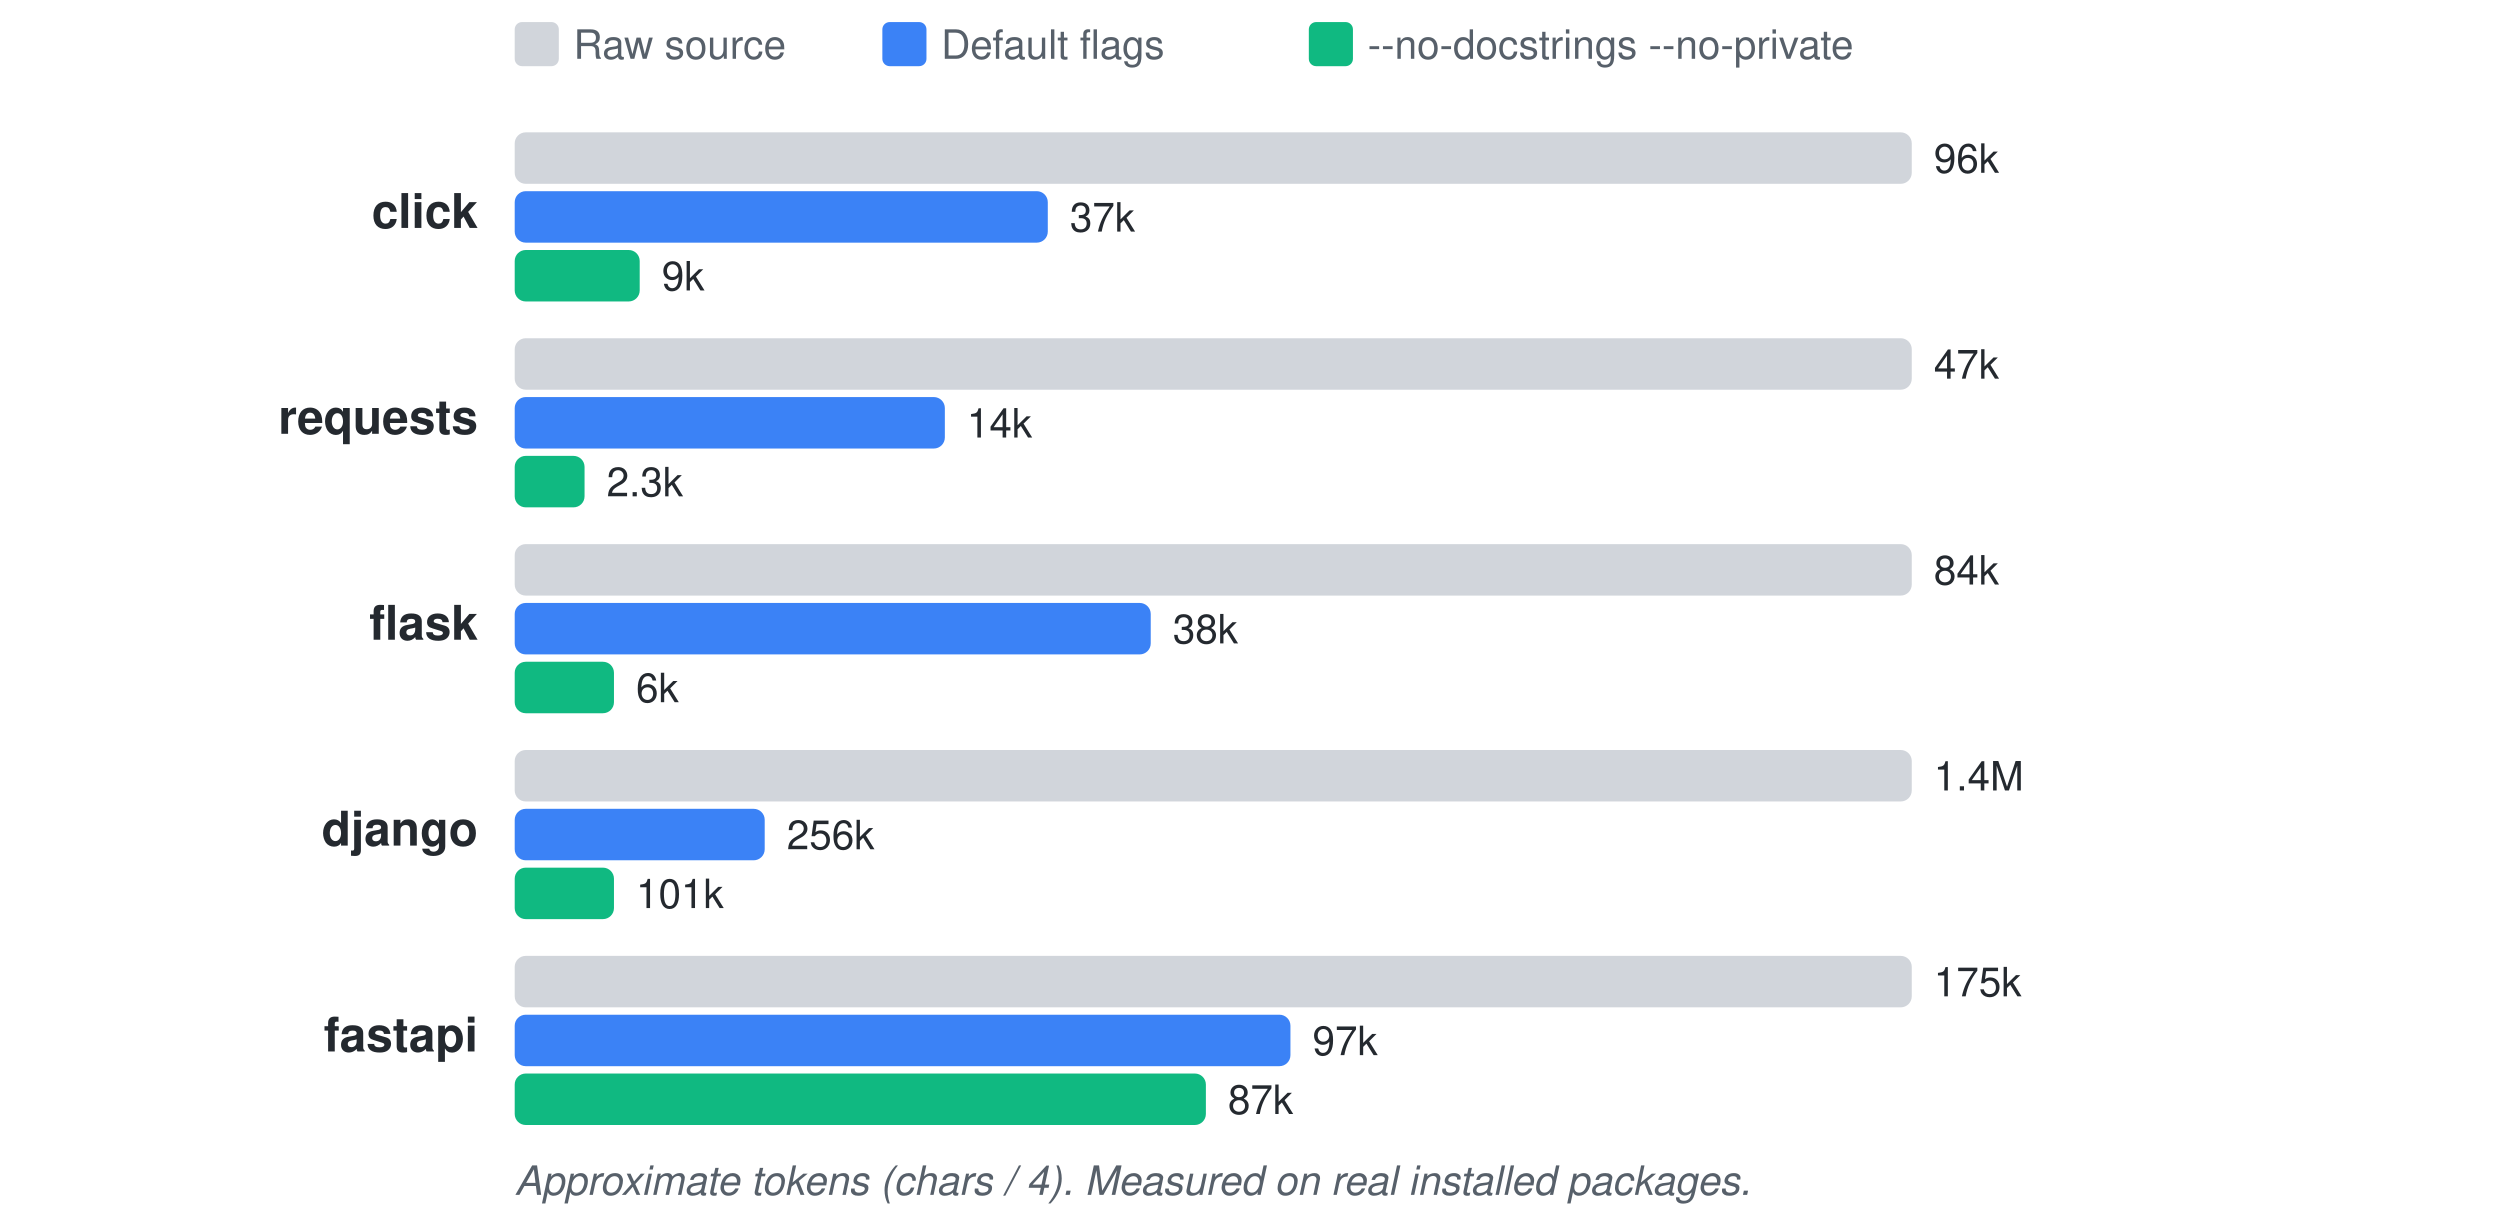
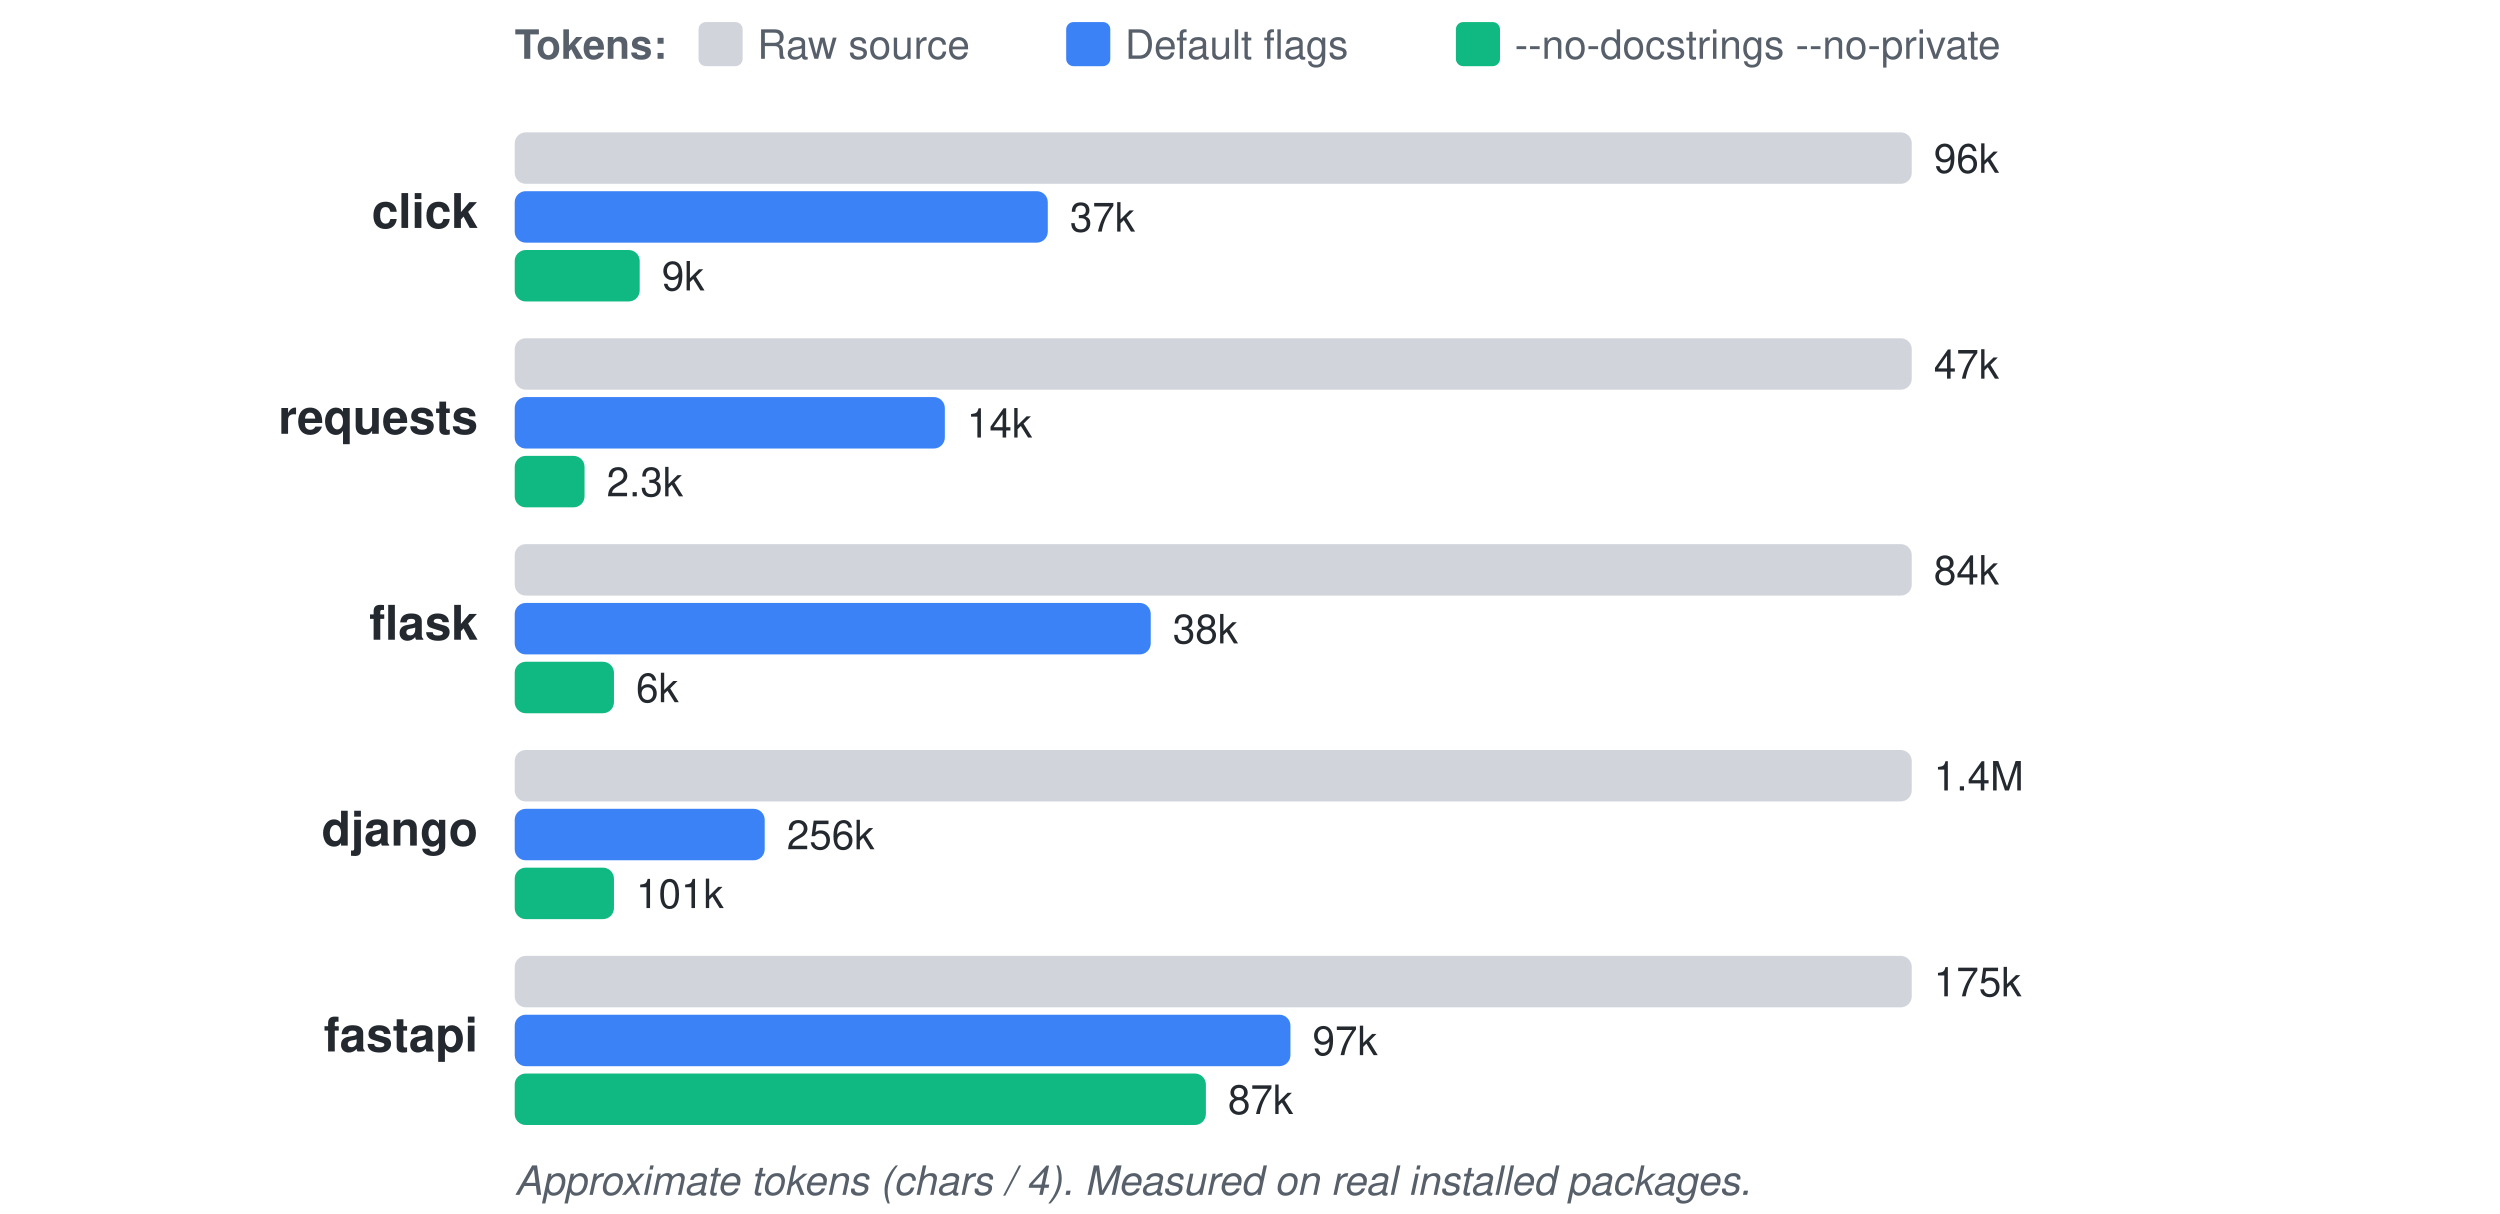
<svg xmlns="http://www.w3.org/2000/svg" viewBox="0 0 680 330" role="img" aria-label="Token count comparison: raw source vs default compression vs maximum compression for five Python packages">
  <style>
    text { font-family: -apple-system, BlinkMacSystemFont, 'Segoe UI', Helvetica, Arial, sans-serif; }
    .pkg { font-size: 13px; fill: #24292f; font-weight: 600; }
    .val { font-size: 11px; fill: #24292f; }
    .bar-source { fill: #d1d5db; }
    .bar-default { fill: #3b82f6; }
    .bar-max { fill: #10b981; }
    .legend-text { font-size: 11px; fill: #57606a; }
    .note { font-size: 11px; fill: #57606a; font-style: italic; }
    @media (prefers-color-scheme: dark) {
      .pkg { fill: #e6edf3; }
      .val { fill: #e6edf3; }
      .bar-source { fill: #4b5563; }
      .bar-default { fill: #58a6ff; }
      .bar-max { fill: #3fb950; }
      .legend-text { fill: #8b949e; }
      .note { fill: #8b949e; }
    }
  </style>
-   <rect x="140" y="6" width="12" height="12" rx="2" class="bar-source" />
-   <text x="156" y="16" class="legend-text">Raw source</text>
-   <rect x="240" y="6" width="12" height="12" rx="2" class="bar-default" />
-   <text x="256" y="16" class="legend-text">Default flags</text>
-   <rect x="356" y="6" width="12" height="12" rx="2" class="bar-max" />
-   <text x="372" y="16" class="legend-text">--no-docstrings --no-private</text>
+   <text x="140" y="16" class="legend-text" font-weight="600">Tokens:</text>
+   <rect x="190" y="6" width="12" height="12" rx="2" class="bar-source" />
+   <text x="206" y="16" class="legend-text">Raw source</text>
+   <rect x="290" y="6" width="12" height="12" rx="2" class="bar-default" />
+   <text x="306" y="16" class="legend-text">Default flags</text>
+   <rect x="396" y="6" width="12" height="12" rx="2" class="bar-max" />
+   <text x="412" y="16" class="legend-text">--no-docstrings --no-private</text>
  <text x="130" y="62" text-anchor="end" class="pkg">click</text>
  <rect x="140" y="36" width="380" height="14" rx="3" class="bar-source" />
  <text x="526" y="47" class="val">96k</text>
  <rect x="140" y="52" width="145" height="14" rx="3" class="bar-default" />
  <text x="291" y="63" class="val">37k</text>
  <rect x="140" y="68" width="34" height="14" rx="3" class="bar-max" />
  <text x="180" y="79" class="val">9k</text>
  <text x="130" y="118" text-anchor="end" class="pkg">requests</text>
  <rect x="140" y="92" width="380" height="14" rx="3" class="bar-source" />
  <text x="526" y="103" class="val">47k</text>
  <rect x="140" y="108" width="117" height="14" rx="3" class="bar-default" />
  <text x="263" y="119" class="val">14k</text>
  <rect x="140" y="124" width="19" height="14" rx="3" class="bar-max" />
  <text x="165" y="135" class="val">2.3k</text>
  <text x="130" y="174" text-anchor="end" class="pkg">flask</text>
  <rect x="140" y="148" width="380" height="14" rx="3" class="bar-source" />
  <text x="526" y="159" class="val">84k</text>
  <rect x="140" y="164" width="173" height="14" rx="3" class="bar-default" />
  <text x="319" y="175" class="val">38k</text>
  <rect x="140" y="180" width="27" height="14" rx="3" class="bar-max" />
  <text x="173" y="191" class="val">6k</text>
  <text x="130" y="230" text-anchor="end" class="pkg">django</text>
  <rect x="140" y="204" width="380" height="14" rx="3" class="bar-source" />
  <text x="526" y="215" class="val">1.4M</text>
  <rect x="140" y="220" width="68" height="14" rx="3" class="bar-default" />
  <text x="214" y="231" class="val">256k</text>
  <rect x="140" y="236" width="27" height="14" rx="3" class="bar-max" />
  <text x="173" y="247" class="val">101k</text>
  <text x="130" y="286" text-anchor="end" class="pkg">fastapi</text>
  <rect x="140" y="260" width="380" height="14" rx="3" class="bar-source" />
  <text x="526" y="271" class="val">175k</text>
  <rect x="140" y="276" width="211" height="14" rx="3" class="bar-default" />
  <text x="357" y="287" class="val">97k</text>
  <rect x="140" y="292" width="188" height="14" rx="3" class="bar-max" />
  <text x="334" y="303" class="val">87k</text>
  <text x="140" y="325" class="note">Approximate tokens (chars / 4). Measured on real installed packages.</text>
</svg>
